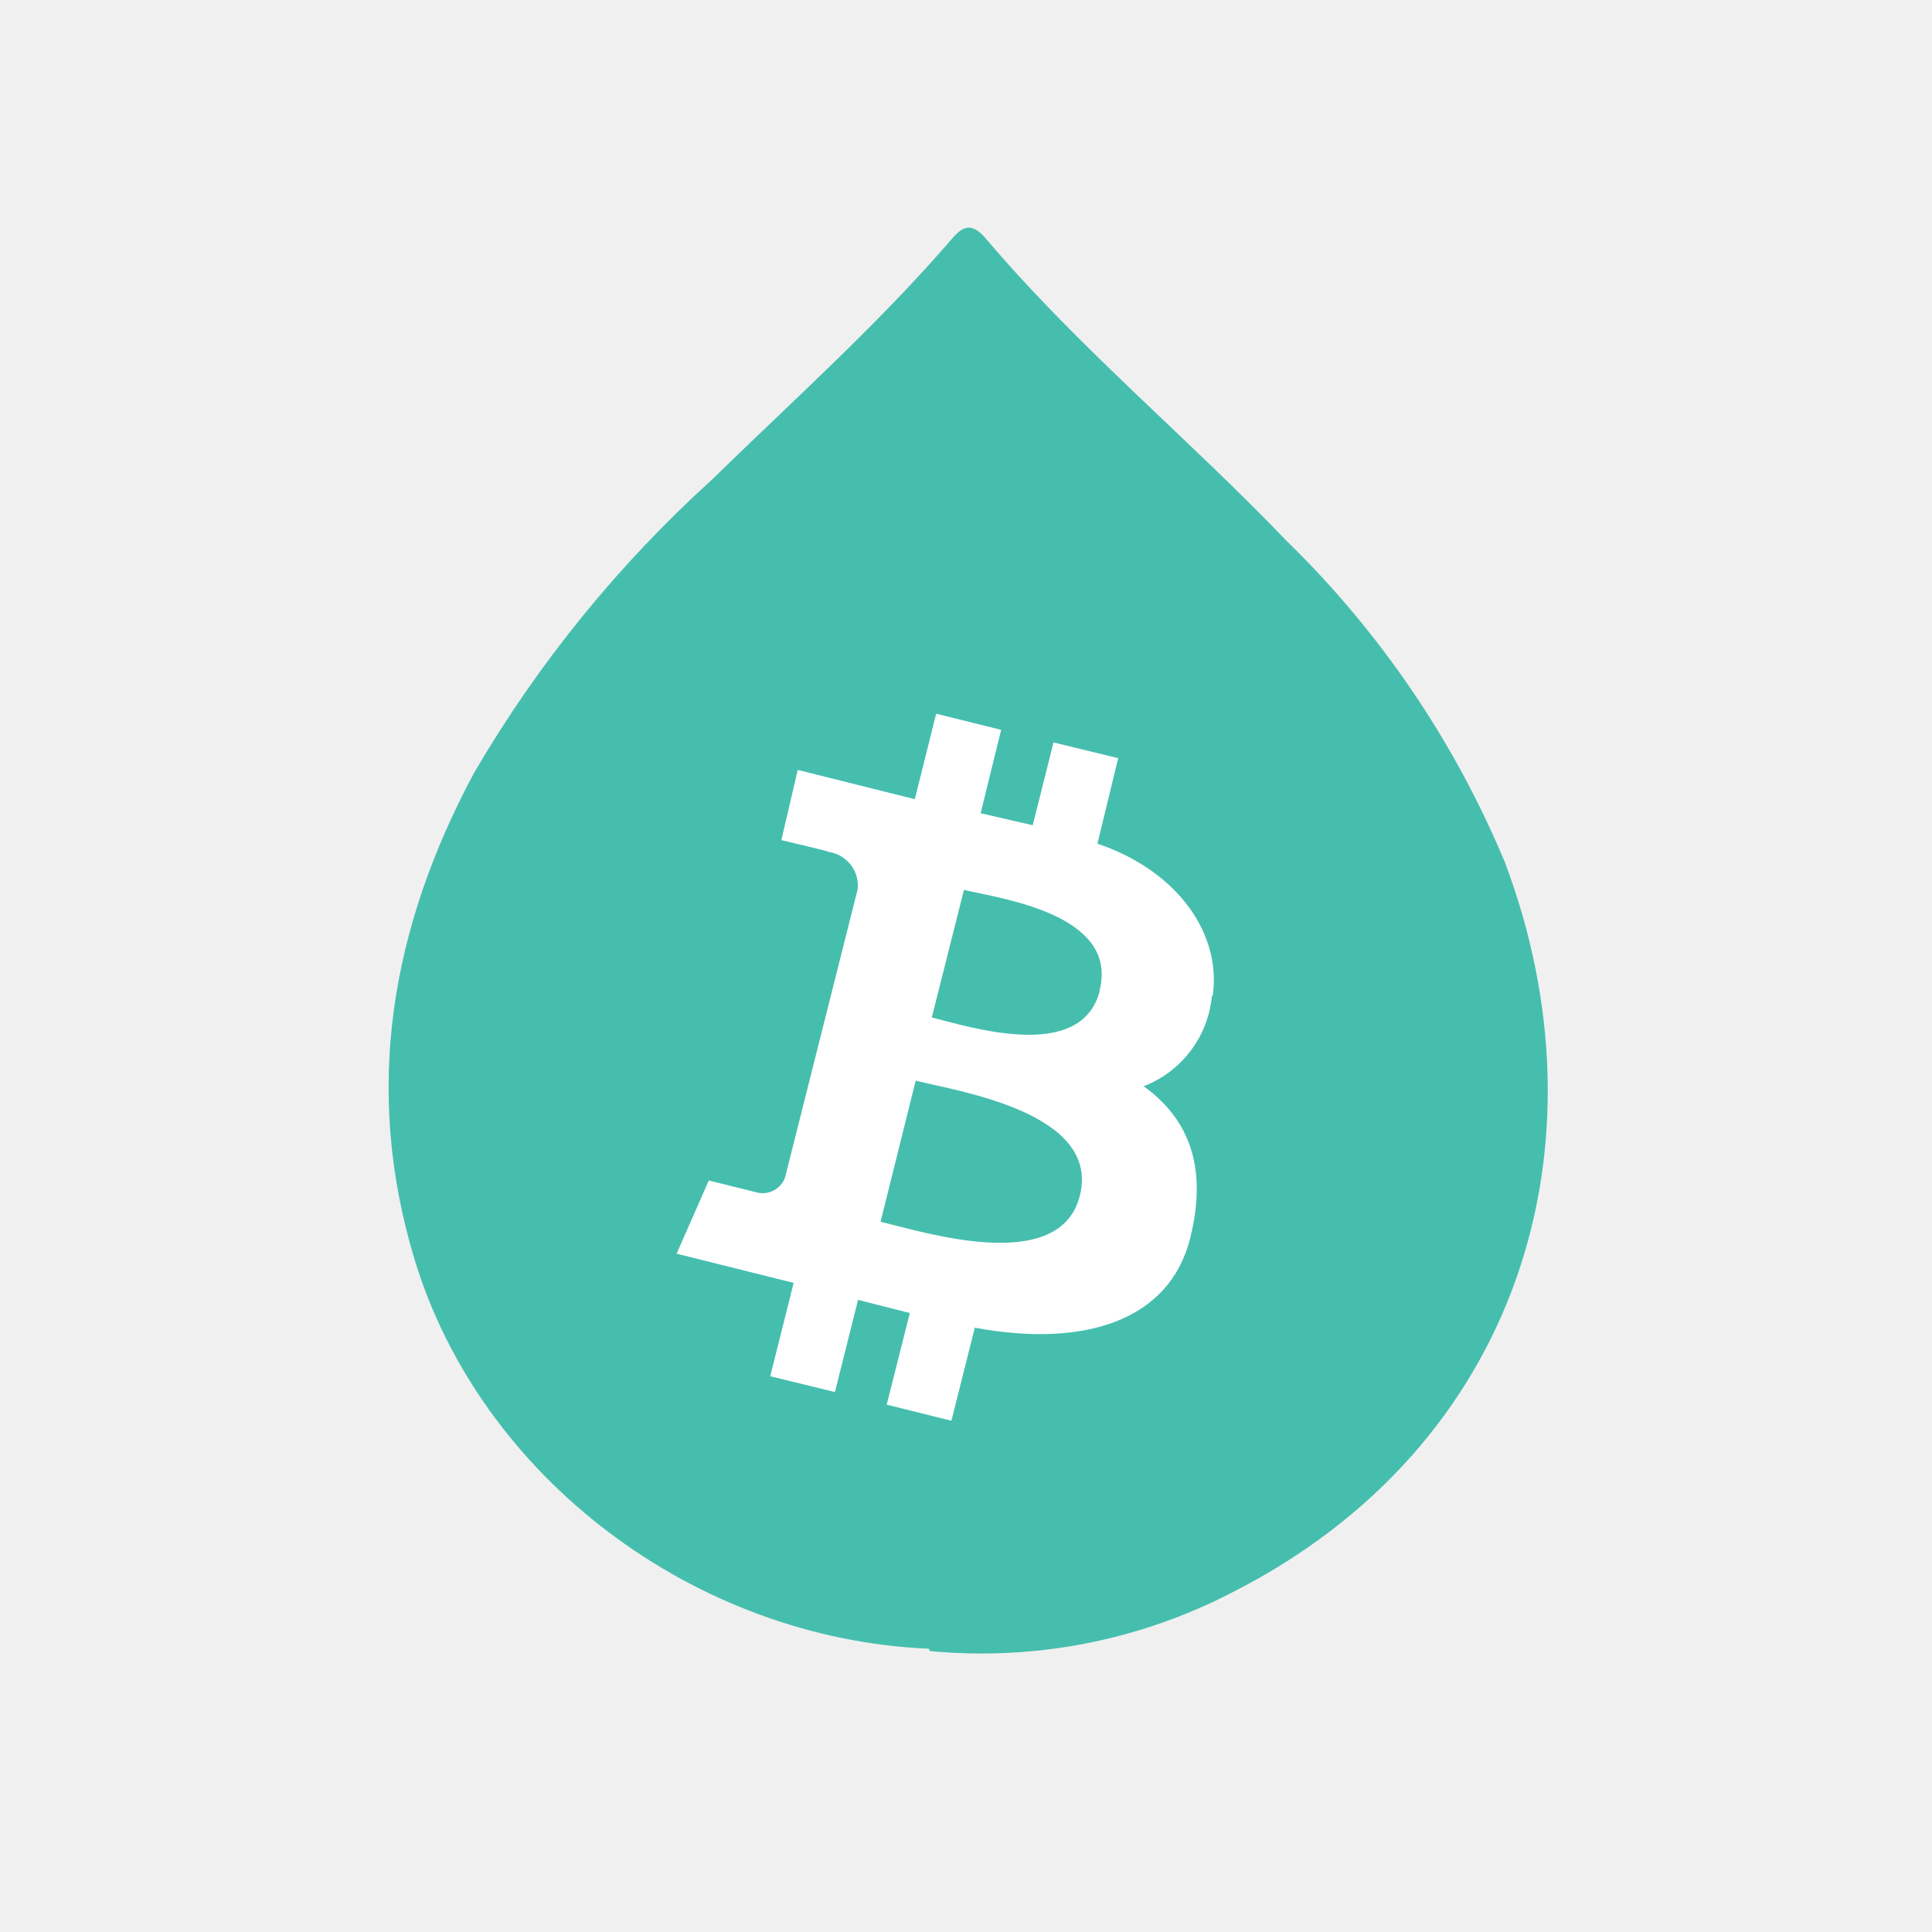
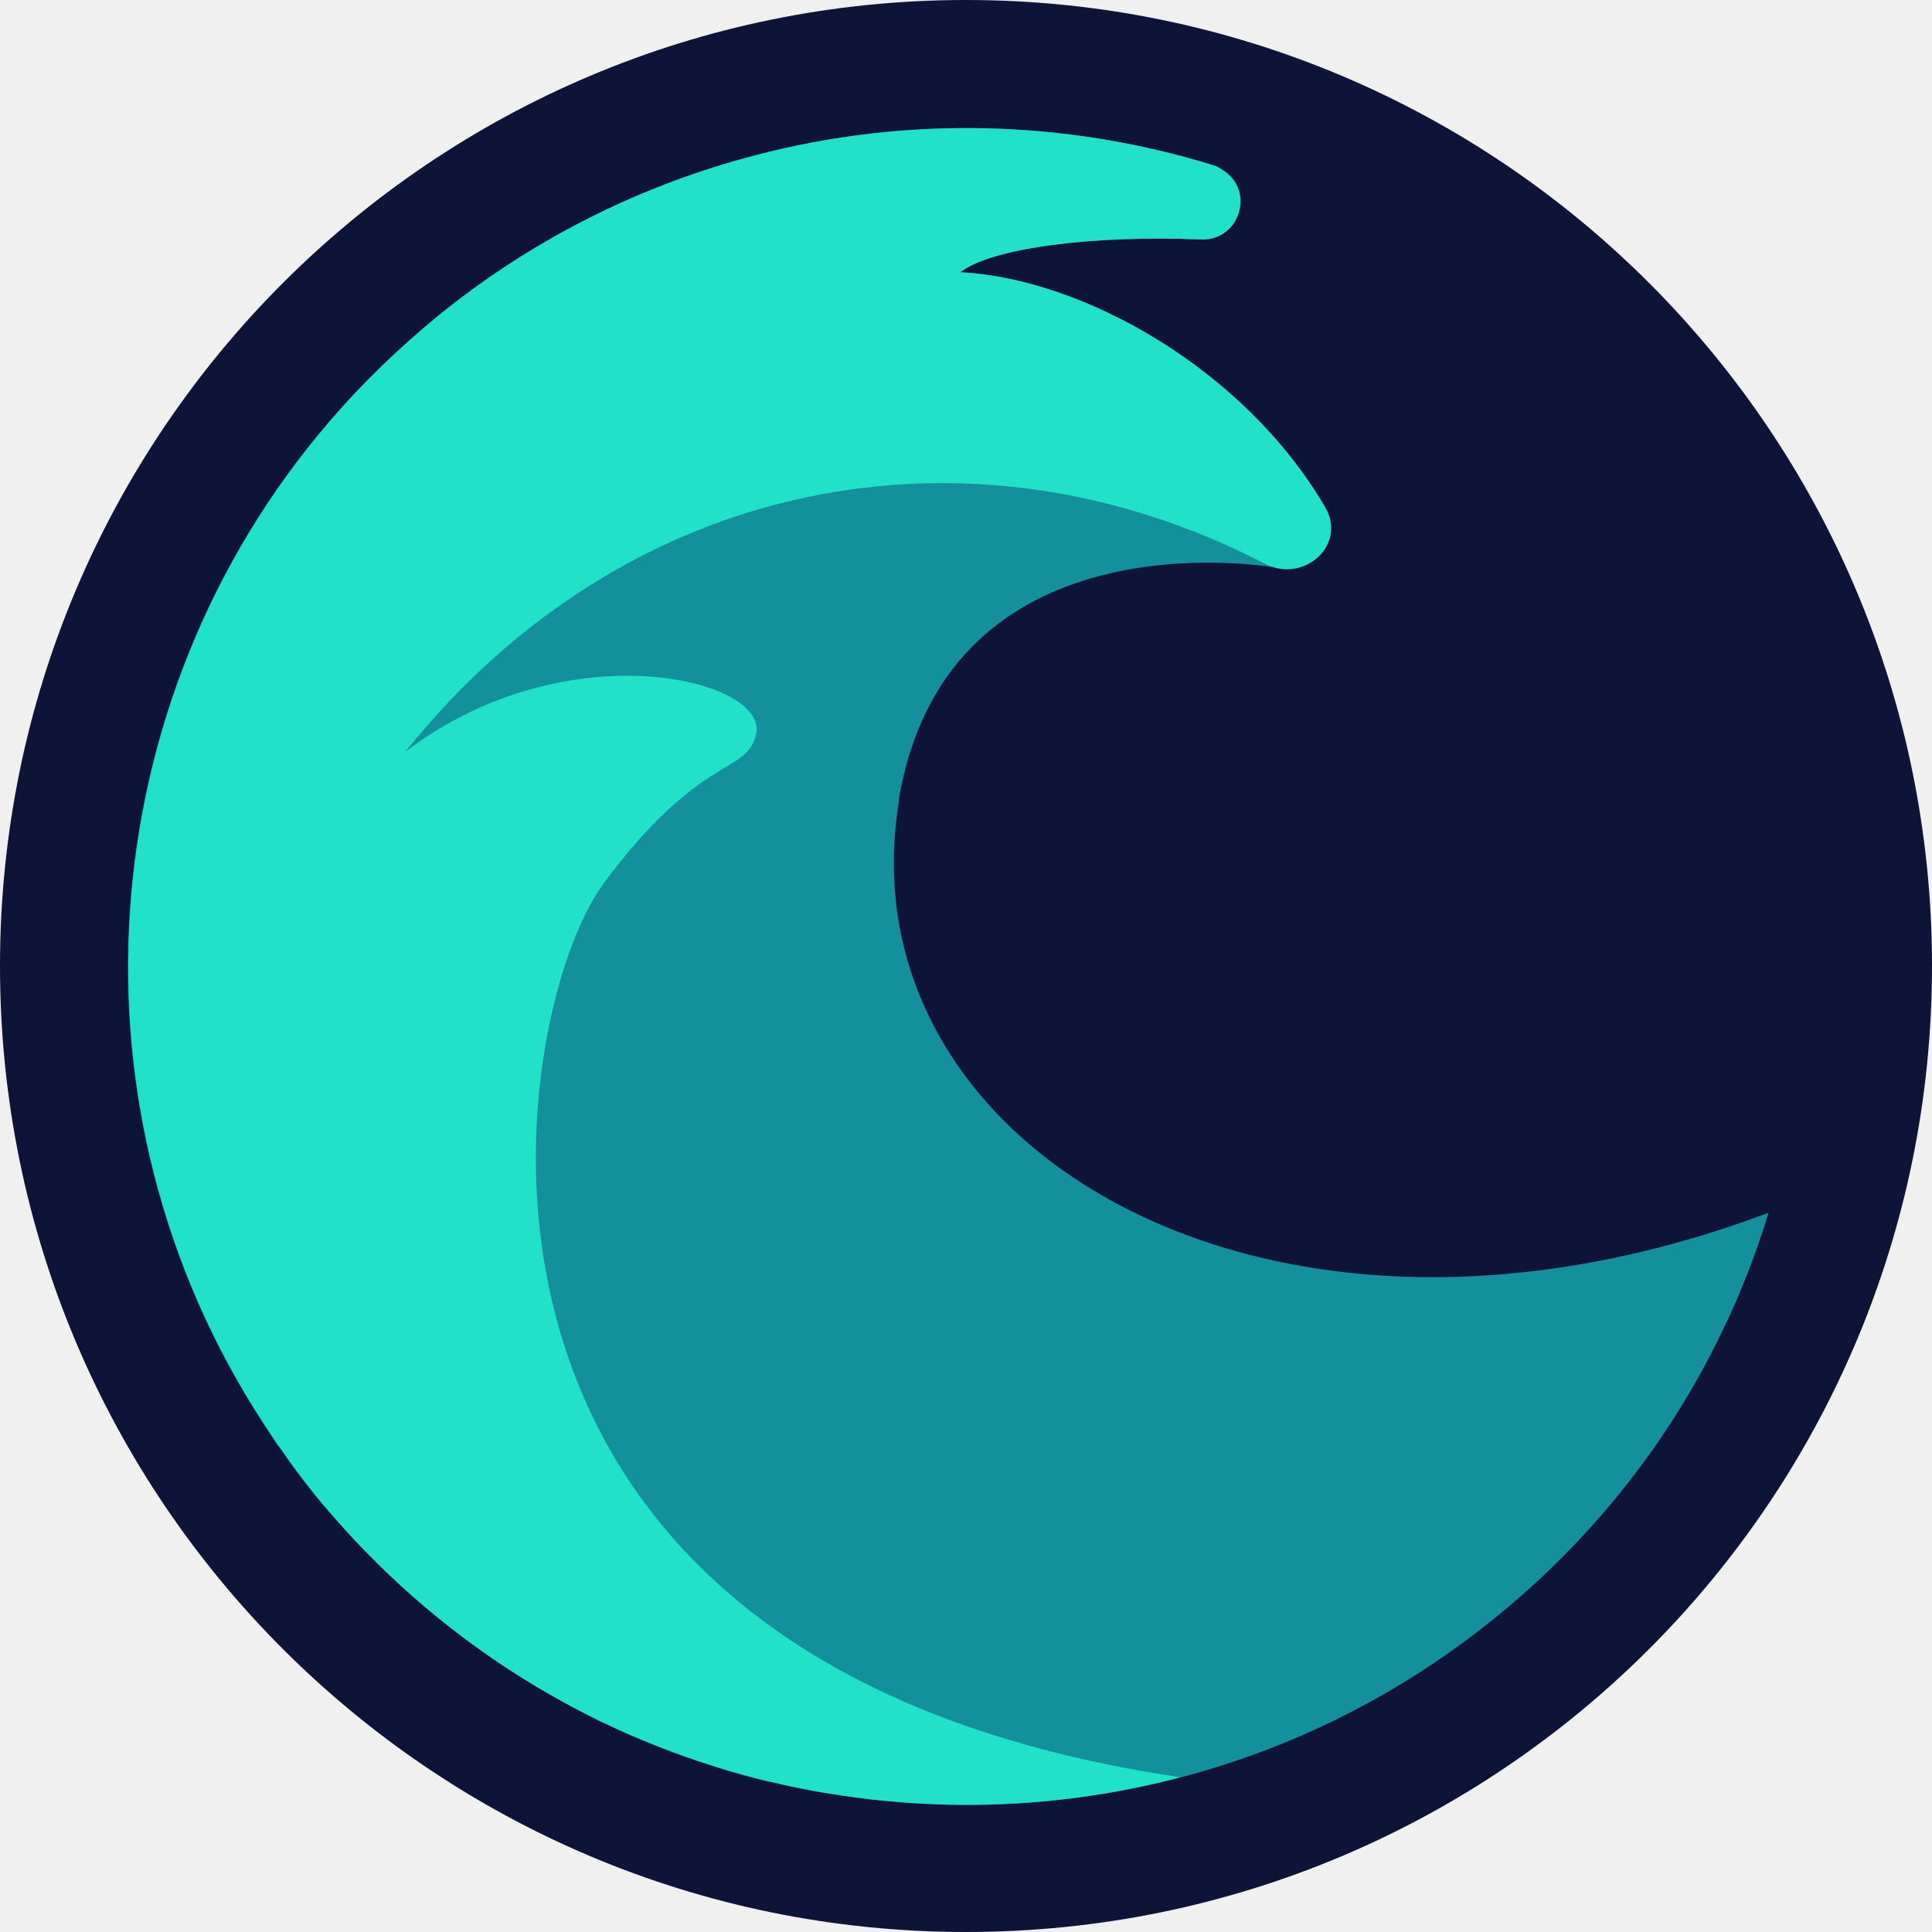
- <svg xmlns="http://www.w3.org/2000/svg" width="60px" height="60px" viewBox="0 0 60 60" version="1.1">
-   <g id="lbtc_main" stroke="none" stroke-width="1" fill="none" fill-rule="evenodd">
-     <g>
-       <polygon id="Path" fill-opacity="0" fill="#D8D8D8" points="0 0 60 0 60 60 0 60" />
-       <g id="Group" transform="translate(12.0676, 7.070479)" fill-rule="nonzero">
-         <path d="M16.779,44.132 C9.508,43.823 2.856,38.824 0.802,32.026 C-0.788,26.764 0.066,21.747 2.665,16.913 C4.647,13.525 7.136,10.46 10.045,7.824 C12.498,5.425 15.07,3.126 17.315,0.554 C17.679,0.145 17.979,-0.355 18.569,0.363 C21.423,3.726 24.84,6.543 27.885,9.724 C30.8,12.563 33.109,15.964 34.673,19.721 C37.945,28.418 35.182,37.824 26.194,42.387 C23.305,43.883 20.045,44.514 16.806,44.204 L16.779,44.132 Z" id="Path" fill="#46BEAE" />
-         <path d="M25.594,23.847 C25.867,21.975 24.558,19.993 22.014,19.13 L22.659,16.476 L20.65,15.986 L20.005,18.558 L18.387,18.185 L19.024,15.595 L17.006,15.095 L16.343,17.749 L12.707,16.84 L12.198,19.021 C12.198,19.021 13.689,19.366 13.662,19.385 C14.224,19.465 14.625,19.973 14.57,20.539 L12.317,29.481 C12.191,29.858 11.789,30.068 11.408,29.954 C11.408,29.954 9.945,29.591 9.945,29.591 L8.945,31.863 L12.58,32.771 L11.853,35.67 L13.862,36.161 L14.58,33.298 L16.188,33.707 L15.47,36.552 L17.479,37.052 L18.206,34.162 C21.641,34.798 24.258,33.926 24.895,31.381 C25.413,29.3 24.949,27.746 23.45,26.664 C24.624,26.211 25.442,25.135 25.567,23.883 L25.594,23.847 Z M21.468,30.063 C20.85,32.535 16.643,31.199 15.279,30.872 L16.37,26.491 C17.733,26.828 22.114,27.491 21.468,30.063 Z M22.086,23.701 C21.514,25.946 18.015,24.81 16.87,24.528 L17.869,20.566 C19.024,20.839 22.659,21.32 22.086,23.665 L22.086,23.701 Z" id="Shape" fill="#FFFFFF" />
-       </g>
-     </g>
-   </g>
+ <svg xmlns="http://www.w3.org/2000/svg" width="20" height="20" viewBox="0 0 20 20" fill="none">
+   <path d="M10 20C15.523 20 20 15.523 20 10C20 4.477 15.523 0 10 0C4.477 0 0 4.477 0 10C0 15.523 4.477 20 10 20Z" fill="#0D1437" />
+   <path d="M9.303 8.285C9.779 5.438 12.818 5.815 13.181 5.872C13.558 5.985 13.926 5.613 13.714 5.25C12.875 3.817 11.207 2.884 9.939 2.818C10.255 2.568 11.31 2.432 12.432 2.479C12.828 2.493 12.993 1.975 12.658 1.763C12.63 1.744 12.601 1.725 12.559 1.711C11.027 1.239 9.383 1.197 7.818 1.607C6.659 1.909 5.537 2.455 4.543 3.261C4.128 3.6 3.747 3.968 3.412 4.359C0.919 7.257 0.613 11.518 2.738 14.755C2.781 14.821 2.823 14.882 2.865 14.948C2.903 14.995 2.917 15.019 2.931 15.038C3.03 15.184 3.139 15.325 3.252 15.467C3.374 15.617 3.506 15.764 3.638 15.905C3.671 15.943 3.704 15.976 3.742 16.013C3.864 16.14 3.992 16.268 4.124 16.386C4.133 16.395 4.147 16.404 4.157 16.419C4.298 16.546 4.444 16.668 4.59 16.786C4.623 16.814 4.661 16.843 4.699 16.871C4.835 16.975 4.972 17.074 5.109 17.173C5.127 17.182 5.141 17.196 5.16 17.21C5.316 17.314 5.476 17.418 5.641 17.512C5.674 17.531 5.707 17.55 5.735 17.568C5.886 17.653 6.037 17.733 6.188 17.809C6.207 17.818 6.221 17.828 6.24 17.832C6.414 17.917 6.588 17.993 6.767 18.063C6.791 18.073 6.814 18.082 6.838 18.091C7.008 18.157 7.177 18.219 7.347 18.271C7.361 18.271 7.375 18.28 7.385 18.285C7.573 18.346 7.762 18.398 7.955 18.445C7.964 18.445 7.974 18.445 7.978 18.445C8.167 18.492 8.355 18.53 8.549 18.563H8.572C8.973 18.629 9.373 18.666 9.779 18.681H9.788C11.781 18.732 13.798 18.106 15.471 16.753C16.494 15.924 17.281 14.915 17.818 13.803C17.846 13.742 17.88 13.676 17.908 13.615C18.063 13.271 18.2 12.912 18.308 12.554C13.077 14.524 8.714 11.843 9.307 8.289V8.28L9.303 8.285Z" fill="#14909C" />
+   <path d="M6.239 9.157C7.257 7.785 7.728 8.026 7.827 7.601C7.959 7.022 5.843 6.518 4.194 7.785C6.484 4.92 10.052 4.26 13.091 5.834C13.496 6.046 13.949 5.641 13.718 5.25C12.879 3.817 11.211 2.884 9.943 2.818C10.259 2.568 11.315 2.432 12.436 2.479C12.832 2.493 12.997 1.975 12.662 1.763C12.634 1.744 12.606 1.725 12.563 1.711C11.032 1.239 9.387 1.197 7.823 1.607C6.663 1.909 5.542 2.455 4.547 3.261C4.133 3.6 3.751 3.968 3.416 4.359C0.923 7.257 0.617 11.518 2.743 14.755C2.785 14.821 2.827 14.882 2.87 14.948C2.907 14.995 2.922 15.019 2.936 15.038C3.035 15.184 3.143 15.325 3.256 15.467C5.476 18.209 9.02 19.241 12.219 18.398C4.038 17.187 5.287 10.443 6.239 9.161V9.157Z" fill="#22E1C9" />
</svg>
